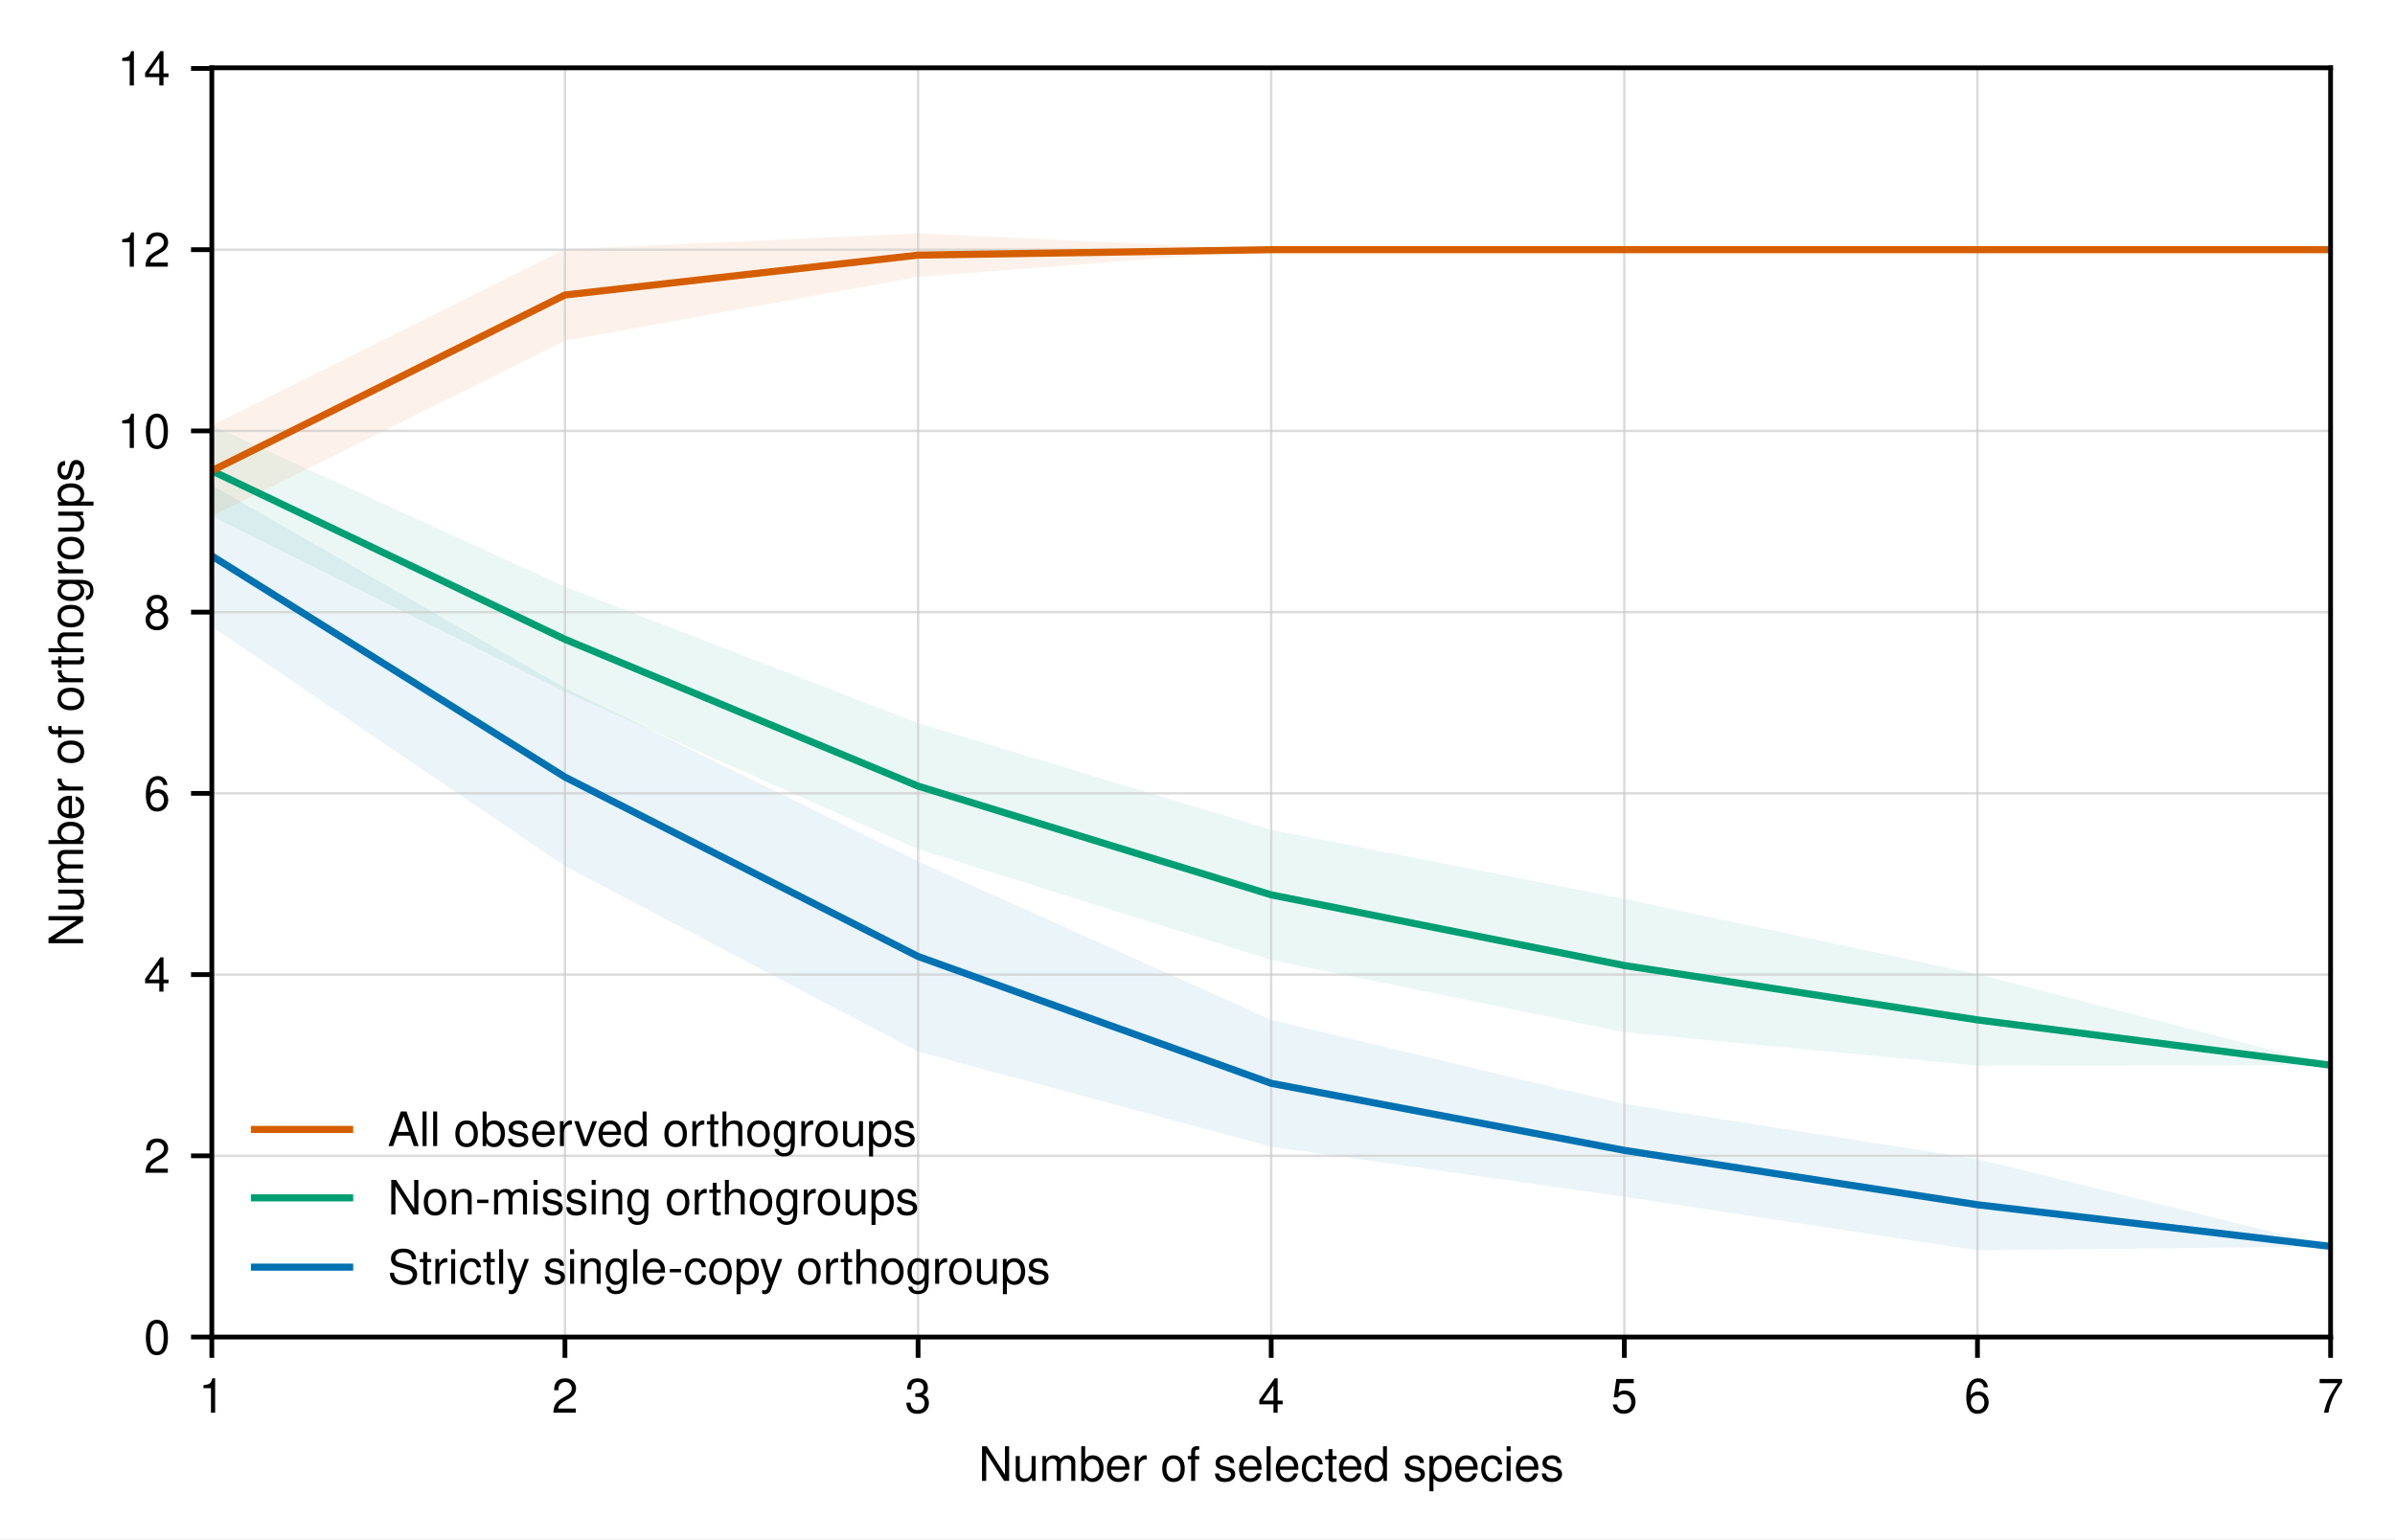
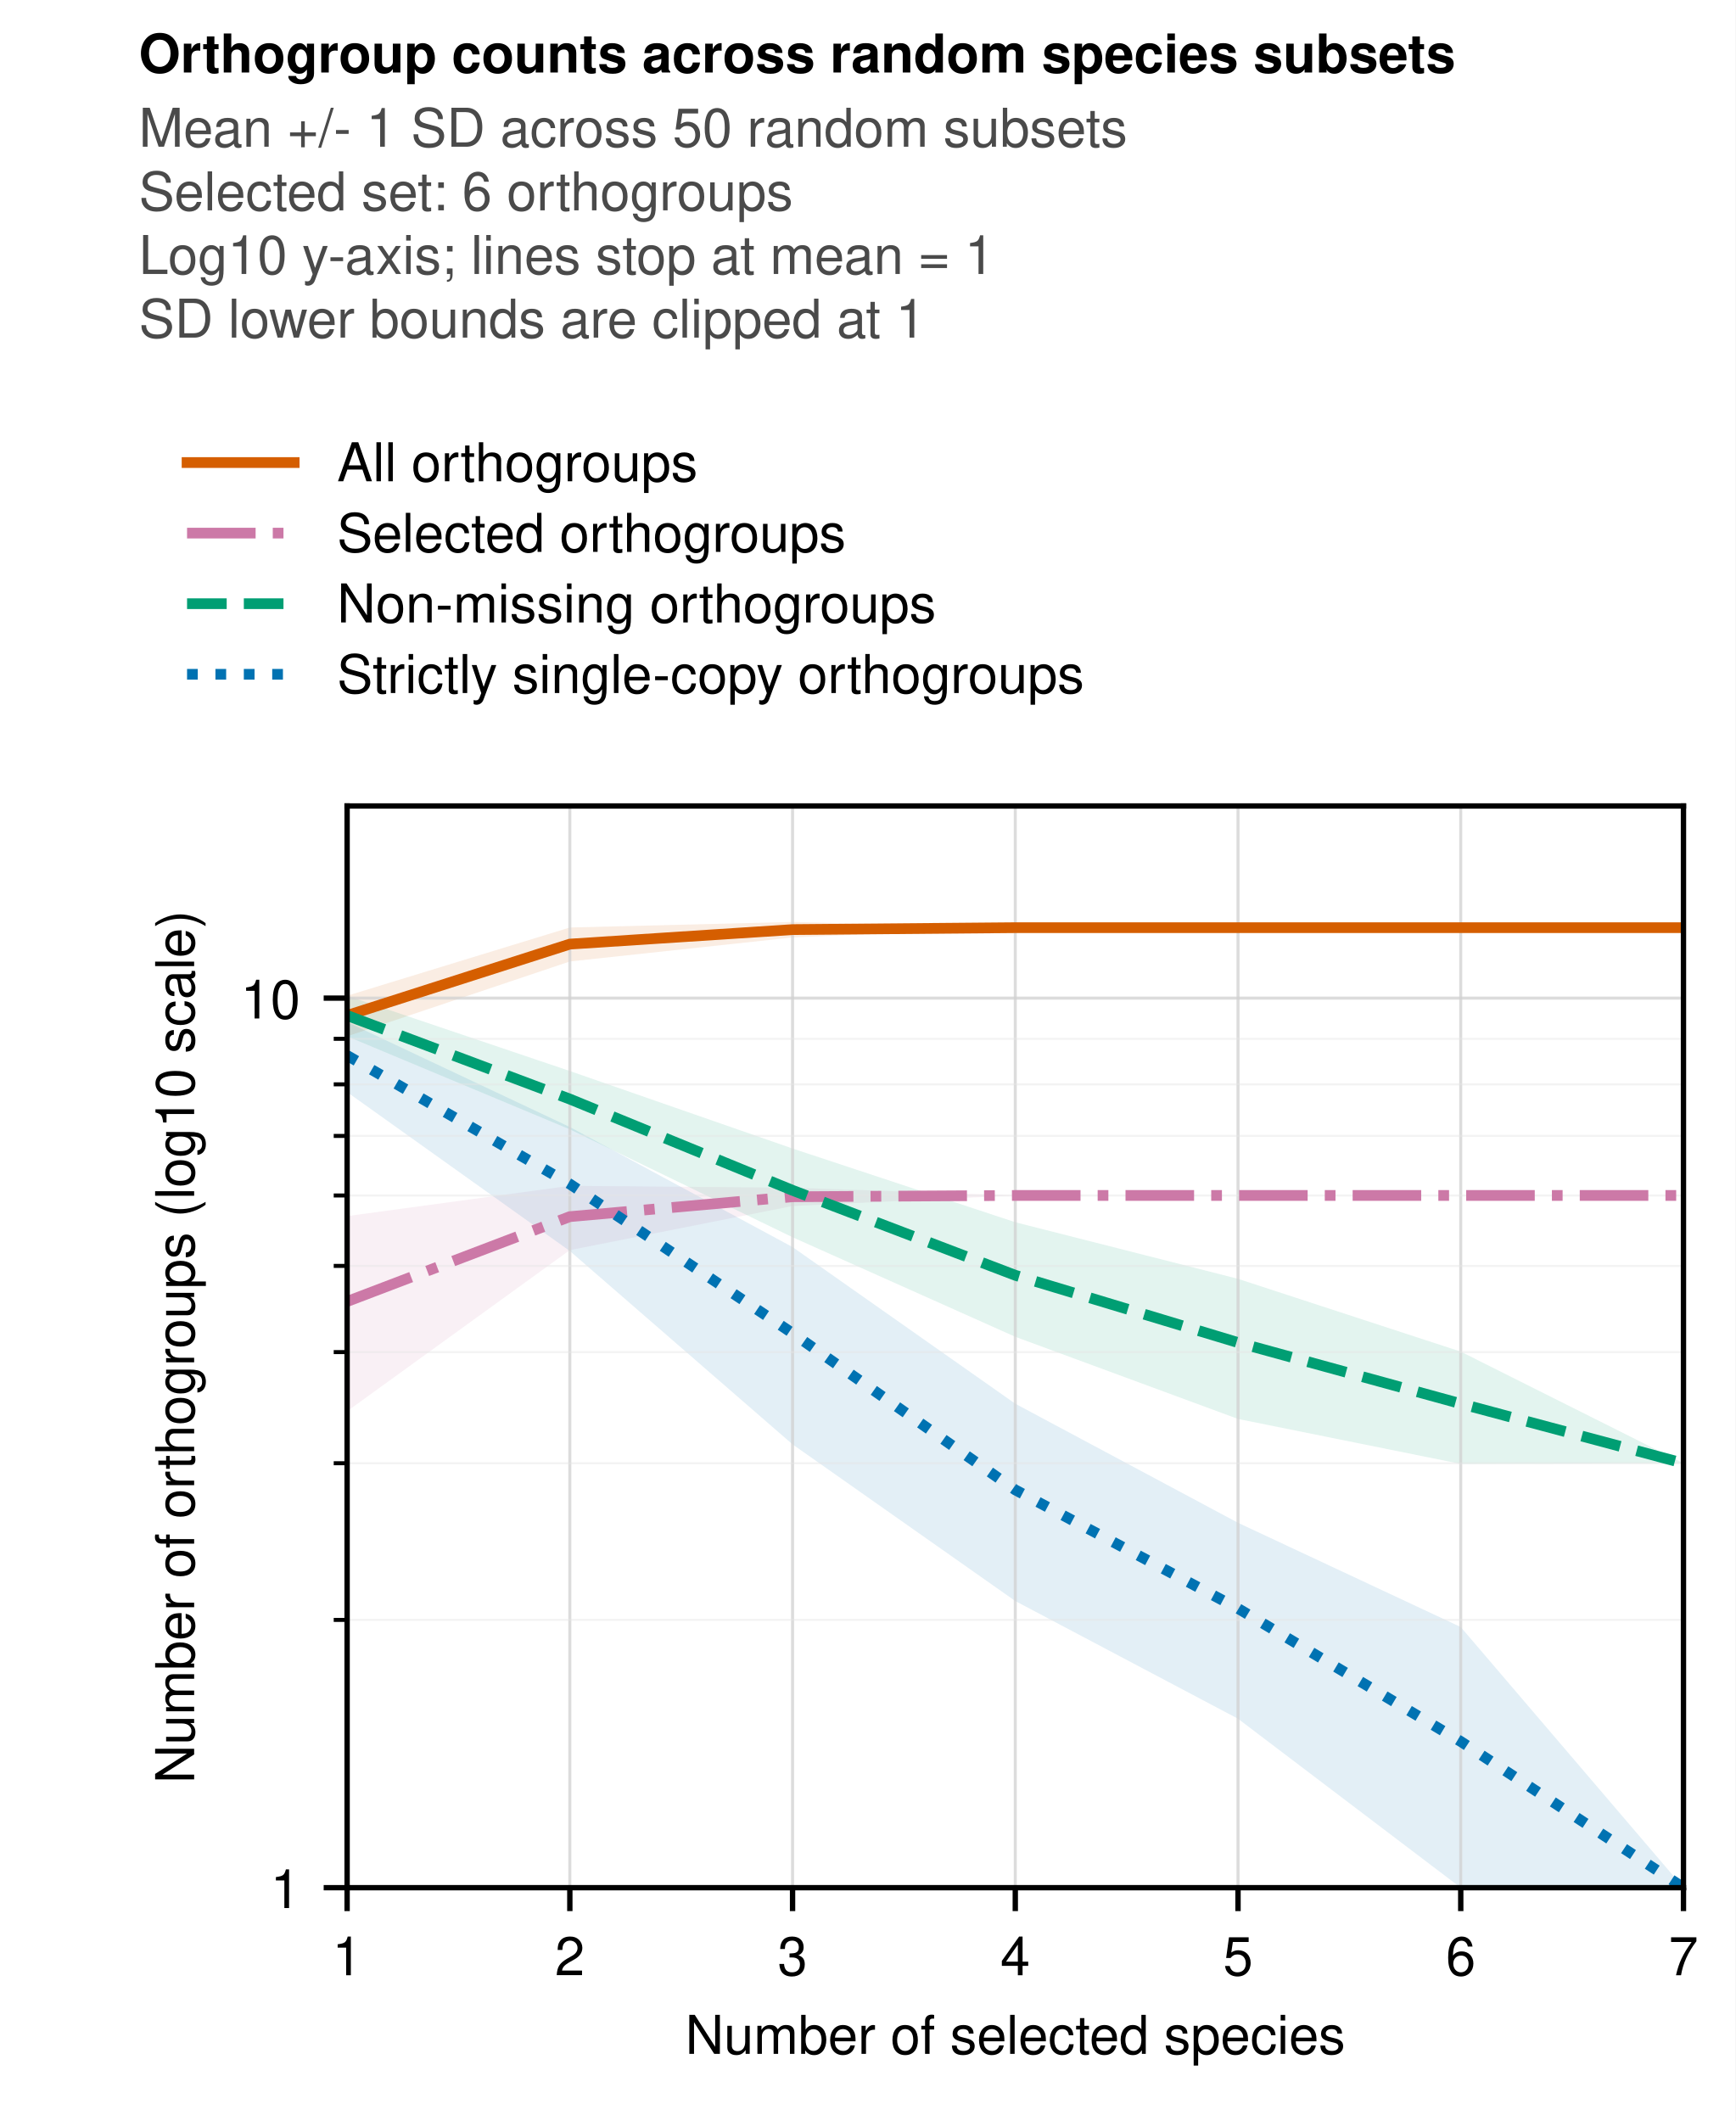
- <svg xmlns="http://www.w3.org/2000/svg" xmlns:xlink="http://www.w3.org/1999/xlink" width="403.2pt" height="259.2pt" viewBox="0 0 403.2 259.2" version="1.1">
+ <svg xmlns="http://www.w3.org/2000/svg" xmlns:xlink="http://www.w3.org/1999/xlink" width="259.2pt" height="316.8pt" viewBox="0 0 259.2 316.8" version="1.1">
  <defs>
    <style type="text/css">*{stroke-linejoin: round; stroke-linecap: butt}</style>
  </defs>
  <g id="figure_1">
    <g id="patch_1">
-       <path d="M 0 259.2  L 403.2 259.2  L 403.2 0  L 0 0  z " style="fill: #ffffff" />
+       <path d="M 0 316.8 L 259.2 316.8 L 259.2 0 L 0 0 z " style="fill: #ffffff" />
    </g>
    <g id="axes_1">
      <g id="patch_2">
-         <path d="M 35.66 225.16  L 392.355 225.16  L 392.355 11.422  L 35.66 11.422  z " style="fill: #ffffff" />
-       </g>
-       <g id="PolyCollection_1">
+         <path d="M 51.84 281.952 L 251.424 281.952 L 251.424 120.384 L 51.84 120.384 z " style="fill: #ffffff" />
+       </g>
+       <g id="FillBetweenPolyCollection_1">
        <defs>
-           <path id="m95f8f26b3f" d="M 35.66 -177.473  L 35.66 -153.681  L 95.109 -113.339  L 154.558 -82.111  L 214.007 -66.087  L 273.457 -57.669  L 332.906 -48.636  L 392.355 -49.3  L 392.355 -49.3  L 392.355 -49.3  L 332.906 -64.001  L 273.457 -73.28  L 214.007 -87.446  L 154.558 -114.149  L 95.109 -143.349  L 35.66 -177.473  z " />
+           <path id="m8ddcafb7b3" d="M 51.84 -168.072 L 51.84 -162.013 L 85.104 -173.192 L 118.368 -176.779 L 151.632 -178.24 L 184.896 -178.24 L 218.16 -178.24 L 251.424 -178.24 L 251.424 -178.24 L 251.424 -178.24 L 218.16 -178.24 L 184.896 -178.24 L 151.632 -178.24 L 118.368 -179.098 L 85.104 -178.264 L 51.84 -168.072 z " />
        </defs>
-         <g clip-path="url(#p49f98b2e4c)">
-           <use xlink:href="#m95f8f26b3f" x="0" y="259.2" style="fill: #0072b2; fill-opacity: 0.08" />
-         </g>
-       </g>
-       <g id="PolyCollection_2">
+         <g clip-path="url(#p331a71c96c)">
+           <use xlink:href="#m8ddcafb7b3" x="0" y="316.8" style="fill: #d55e00; fill-opacity: 0.11" />
+         </g>
+       </g>
+       <g id="FillBetweenPolyCollection_2">
        <defs>
-           <path id="m666fabdaa5" d="M 35.66 -187.572  L 35.66 -172.269  L 95.109 -142.683  L 154.558 -116.21  L 214.007 -97.546  L 273.457 -85.382  L 332.906 -79.741  L 392.355 -79.819  L 392.355 -79.819  L 392.355 -79.819  L 332.906 -95.155  L 273.457 -107.826  L 214.007 -119.467  L 154.558 -137.426  L 95.109 -160.393  L 35.66 -187.572  z " />
+           <path id="m4785f27bc0" d="M 51.84 -135.158 L 51.84 -106.011 L 85.104 -130.081 L 118.368 -136.668 L 151.632 -138.242 L 184.896 -138.242 L 218.16 -138.242 L 251.424 -138.242 L 251.424 -138.242 L 251.424 -138.242 L 218.16 -138.242 L 184.896 -138.242 L 151.632 -138.242 L 118.368 -139.398 L 85.104 -139.678 L 51.84 -135.158 z " />
        </defs>
-         <g clip-path="url(#p49f98b2e4c)">
-           <use xlink:href="#m666fabdaa5" x="0" y="259.2" style="fill: #009e73; fill-opacity: 0.08" />
-         </g>
-       </g>
-       <g id="PolyCollection_3">
+         <g clip-path="url(#p331a71c96c)">
+           <use xlink:href="#m4785f27bc0" x="0" y="316.8" style="fill: #cc79a7; fill-opacity: 0.11" />
+         </g>
+       </g>
+       <g id="FillBetweenPolyCollection_3">
        <defs>
-           <path id="mb52493a10e" d="M 35.66 -187.572  L 35.66 -172.269  L 95.109 -201.817  L 154.558 -212.578  L 214.007 -217.154  L 273.457 -217.154  L 332.906 -217.154  L 392.355 -217.154  L 392.355 -217.154  L 392.355 -217.154  L 332.906 -217.154  L 273.457 -217.154  L 214.007 -217.154  L 154.558 -219.899  L 95.109 -217.232  L 35.66 -187.572  z " />
+           <path id="m918fc845e6" d="M 51.84 -168.072 L 51.84 -162.013 L 85.104 -148.115 L 118.368 -131.999 L 151.632 -117.131 L 184.896 -104.862 L 218.16 -98.146 L 251.424 -98.244 L 251.424 -98.244 L 251.424 -98.244 L 218.16 -114.917 L 184.896 -125.789 L 151.632 -134.243 L 118.368 -145.253 L 85.104 -156.83 L 51.84 -168.072 z " />
        </defs>
-         <g clip-path="url(#p49f98b2e4c)">
-           <use xlink:href="#mb52493a10e" x="0" y="259.2" style="fill: #d55e00; fill-opacity: 0.08" />
+         <g clip-path="url(#p331a71c96c)">
+           <use xlink:href="#m918fc845e6" x="0" y="316.8" style="fill: #009e73; fill-opacity: 0.11" />
+         </g>
+       </g>
+       <g id="FillBetweenPolyCollection_4">
+         <defs>
+           <path id="md48f41f446" d="M 51.84 -164.146 L 51.84 -153.68 L 85.104 -129.947 L 118.368 -101.063 L 151.632 -77.666 L 184.896 -60.082 L 218.16 -34.848 L 251.424 -34.848 L 251.424 -34.848 L 251.424 -34.848 L 218.16 -73.782 L 184.896 -89.35 L 151.632 -107.136 L 118.368 -130.534 L 85.104 -148.468 L 51.84 -164.146 z " />
+         </defs>
+         <g clip-path="url(#p331a71c96c)">
+           <use xlink:href="#md48f41f446" x="0" y="316.8" style="fill: #0072b2; fill-opacity: 0.11" />
        </g>
      </g>
      <g id="matplotlib.axis_1">
        <g id="xtick_1">
          <g id="line2d_1">
-             <path d="M 35.66 225.16  L 35.66 11.422  " clip-path="url(#p49f98b2e4c)" style="fill: none; stroke: #cccccc; stroke-opacity: 0.7; stroke-width: 0.4; stroke-linecap: square" />
+             <path d="M 51.84 281.952 L 51.84 120.384 " clip-path="url(#p331a71c96c)" style="fill: none; stroke: #d0d0d0; stroke-opacity: 0.75; stroke-width: 0.45; stroke-linecap: square" />
          </g>
          <g id="line2d_2">
            <defs>
-               <path id="ma314dfb55c" d="M 0 0  L 0 3.5  " style="stroke: #000000; stroke-width: 0.8" />
+               <path id="m68a4d66a75" d="M 0 0 L 0 3.5 " style="stroke: #000000; stroke-width: 0.8" />
            </defs>
            <g>
-               <use xlink:href="#ma314dfb55c" x="35.66" y="225.16" style="stroke: #000000; stroke-width: 0.8" />
+               <use xlink:href="#m68a4d66a75" x="51.84" y="281.952" style="stroke: #000000; stroke-width: 0.8" />
            </g>
          </g>
          <g id="text_1">
-             <text style="font: 8px 'Helvetica'; text-anchor: middle" x="35.66" y="237.899" transform="rotate(-0 35.66 237.8988)">1</text>
+             <text style="font-size: 8px; font-family: 'Helvetica'; text-anchor: middle" x="51.84" y="295.031" transform="rotate(-0 51.84 295.0308)">1</text>
          </g>
        </g>
        <g id="xtick_2">
          <g id="line2d_3">
-             <path d="M 95.109 225.16  L 95.109 11.422  " clip-path="url(#p49f98b2e4c)" style="fill: none; stroke: #cccccc; stroke-opacity: 0.7; stroke-width: 0.4; stroke-linecap: square" />
+             <path d="M 85.104 281.952 L 85.104 120.384 " clip-path="url(#p331a71c96c)" style="fill: none; stroke: #d0d0d0; stroke-opacity: 0.75; stroke-width: 0.45; stroke-linecap: square" />
          </g>
          <g id="line2d_4">
            <g>
-               <use xlink:href="#ma314dfb55c" x="95.109" y="225.16" style="stroke: #000000; stroke-width: 0.8" />
+               <use xlink:href="#m68a4d66a75" x="85.104" y="281.952" style="stroke: #000000; stroke-width: 0.8" />
            </g>
          </g>
          <g id="text_2">
-             <text style="font: 8px 'Helvetica'; text-anchor: middle" x="95.109" y="237.899" transform="rotate(-0 95.10917 237.8988)">2</text>
+             <text style="font-size: 8px; font-family: 'Helvetica'; text-anchor: middle" x="85.104" y="295.031" transform="rotate(-0 85.104 295.0308)">2</text>
          </g>
        </g>
        <g id="xtick_3">
          <g id="line2d_5">
-             <path d="M 154.558 225.16  L 154.558 11.422  " clip-path="url(#p49f98b2e4c)" style="fill: none; stroke: #cccccc; stroke-opacity: 0.7; stroke-width: 0.4; stroke-linecap: square" />
+             <path d="M 118.368 281.952 L 118.368 120.384 " clip-path="url(#p331a71c96c)" style="fill: none; stroke: #d0d0d0; stroke-opacity: 0.75; stroke-width: 0.45; stroke-linecap: square" />
          </g>
          <g id="line2d_6">
            <g>
-               <use xlink:href="#ma314dfb55c" x="154.558" y="225.16" style="stroke: #000000; stroke-width: 0.8" />
+               <use xlink:href="#m68a4d66a75" x="118.368" y="281.952" style="stroke: #000000; stroke-width: 0.8" />
            </g>
          </g>
          <g id="text_3">
-             <text style="font: 8px 'Helvetica'; text-anchor: middle" x="154.558" y="237.899" transform="rotate(-0 154.5583 237.8988)">3</text>
+             <text style="font-size: 8px; font-family: 'Helvetica'; text-anchor: middle" x="118.368" y="295.031" transform="rotate(-0 118.368 295.0308)">3</text>
          </g>
        </g>
        <g id="xtick_4">
          <g id="line2d_7">
-             <path d="M 214.007 225.16  L 214.007 11.422  " clip-path="url(#p49f98b2e4c)" style="fill: none; stroke: #cccccc; stroke-opacity: 0.7; stroke-width: 0.4; stroke-linecap: square" />
+             <path d="M 151.632 281.952 L 151.632 120.384 " clip-path="url(#p331a71c96c)" style="fill: none; stroke: #d0d0d0; stroke-opacity: 0.75; stroke-width: 0.45; stroke-linecap: square" />
          </g>
          <g id="line2d_8">
            <g>
-               <use xlink:href="#ma314dfb55c" x="214.007" y="225.16" style="stroke: #000000; stroke-width: 0.8" />
+               <use xlink:href="#m68a4d66a75" x="151.632" y="281.952" style="stroke: #000000; stroke-width: 0.8" />
            </g>
          </g>
          <g id="text_4">
-             <text style="font: 8px 'Helvetica'; text-anchor: middle" x="214.007" y="237.899" transform="rotate(-0 214.0075 237.8988)">4</text>
+             <text style="font-size: 8px; font-family: 'Helvetica'; text-anchor: middle" x="151.632" y="295.031" transform="rotate(-0 151.632 295.0308)">4</text>
          </g>
        </g>
        <g id="xtick_5">
          <g id="line2d_9">
-             <path d="M 273.457 225.16  L 273.457 11.422  " clip-path="url(#p49f98b2e4c)" style="fill: none; stroke: #cccccc; stroke-opacity: 0.7; stroke-width: 0.4; stroke-linecap: square" />
+             <path d="M 184.896 281.952 L 184.896 120.384 " clip-path="url(#p331a71c96c)" style="fill: none; stroke: #d0d0d0; stroke-opacity: 0.75; stroke-width: 0.45; stroke-linecap: square" />
          </g>
          <g id="line2d_10">
            <g>
-               <use xlink:href="#ma314dfb55c" x="273.457" y="225.16" style="stroke: #000000; stroke-width: 0.8" />
+               <use xlink:href="#m68a4d66a75" x="184.896" y="281.952" style="stroke: #000000; stroke-width: 0.8" />
            </g>
          </g>
          <g id="text_5">
-             <text style="font: 8px 'Helvetica'; text-anchor: middle" x="273.457" y="237.899" transform="rotate(-0 273.4567 237.8988)">5</text>
+             <text style="font-size: 8px; font-family: 'Helvetica'; text-anchor: middle" x="184.896" y="295.031" transform="rotate(-0 184.896 295.0308)">5</text>
          </g>
        </g>
        <g id="xtick_6">
          <g id="line2d_11">
-             <path d="M 332.906 225.16  L 332.906 11.422  " clip-path="url(#p49f98b2e4c)" style="fill: none; stroke: #cccccc; stroke-opacity: 0.7; stroke-width: 0.4; stroke-linecap: square" />
+             <path d="M 218.16 281.952 L 218.16 120.384 " clip-path="url(#p331a71c96c)" style="fill: none; stroke: #d0d0d0; stroke-opacity: 0.75; stroke-width: 0.45; stroke-linecap: square" />
          </g>
          <g id="line2d_12">
            <g>
-               <use xlink:href="#ma314dfb55c" x="332.906" y="225.16" style="stroke: #000000; stroke-width: 0.8" />
+               <use xlink:href="#m68a4d66a75" x="218.16" y="281.952" style="stroke: #000000; stroke-width: 0.8" />
            </g>
          </g>
          <g id="text_6">
-             <text style="font: 8px 'Helvetica'; text-anchor: middle" x="332.906" y="237.899" transform="rotate(-0 332.9058 237.8988)">6</text>
+             <text style="font-size: 8px; font-family: 'Helvetica'; text-anchor: middle" x="218.16" y="295.031" transform="rotate(-0 218.16 295.0308)">6</text>
          </g>
        </g>
        <g id="xtick_7">
          <g id="line2d_13">
-             <path d="M 392.355 225.16  L 392.355 11.422  " clip-path="url(#p49f98b2e4c)" style="fill: none; stroke: #cccccc; stroke-opacity: 0.7; stroke-width: 0.4; stroke-linecap: square" />
+             <path d="M 251.424 281.952 L 251.424 120.384 " clip-path="url(#p331a71c96c)" style="fill: none; stroke: #d0d0d0; stroke-opacity: 0.75; stroke-width: 0.45; stroke-linecap: square" />
          </g>
          <g id="line2d_14">
            <g>
-               <use xlink:href="#ma314dfb55c" x="392.355" y="225.16" style="stroke: #000000; stroke-width: 0.8" />
+               <use xlink:href="#m68a4d66a75" x="251.424" y="281.952" style="stroke: #000000; stroke-width: 0.8" />
            </g>
          </g>
          <g id="text_7">
-             <text style="font: 8px 'Helvetica'; text-anchor: middle" x="392.355" y="237.899" transform="rotate(-0 392.355 237.8988)">7</text>
+             <text style="font-size: 8px; font-family: 'Helvetica'; text-anchor: middle" x="251.424" y="295.031" transform="rotate(-0 251.424 295.0308)">7</text>
          </g>
        </g>
        <g id="text_8">
-           <text style="font: 8px 'Helvetica'; text-anchor: middle" x="214.007" y="249.386" transform="rotate(-0 214.0075 249.3862)">Number of selected species</text>
+           <text style="font-size: 8px; font-family: 'Helvetica'; text-anchor: middle" x="151.632" y="306.773" transform="rotate(-0 151.632 306.7733)">Number of selected species</text>
        </g>
      </g>
      <g id="matplotlib.axis_2">
        <g id="ytick_1">
          <g id="line2d_15">
-             <path d="M 35.66 225.16  L 392.355 225.16  " clip-path="url(#p49f98b2e4c)" style="fill: none; stroke: #cccccc; stroke-opacity: 0.7; stroke-width: 0.4; stroke-linecap: square" />
+             <path d="M 51.84 281.952 L 251.424 281.952 " clip-path="url(#p331a71c96c)" style="fill: none; stroke: #d0d0d0; stroke-opacity: 0.75; stroke-width: 0.45; stroke-linecap: square" />
          </g>
          <g id="line2d_16">
            <defs>
-               <path id="mf23ca6a166" d="M 0 0  L -3.5 0  " style="stroke: #000000; stroke-width: 0.8" />
+               <path id="mc2021f8a8f" d="M 0 0 L -3.5 0 " style="stroke: #000000; stroke-width: 0.8" />
            </defs>
            <g>
-               <use xlink:href="#mf23ca6a166" x="35.66" y="225.16" style="stroke: #000000; stroke-width: 0.8" />
+               <use xlink:href="#mc2021f8a8f" x="51.84" y="281.952" style="stroke: #000000; stroke-width: 0.8" />
            </g>
          </g>
          <g id="text_9">
-             <text style="font: 8px 'Helvetica'; text-anchor: end" x="28.66" y="228.029" transform="rotate(-0 28.66 228.0294)">0</text>
+             <text style="font-size: 8px; font-family: 'Helvetica'; text-anchor: end" x="44.84" y="284.991" transform="rotate(-0 44.84 284.9914)">1</text>
          </g>
        </g>
        <g id="ytick_2">
          <g id="line2d_17">
-             <path d="M 35.66 194.641  L 392.355 194.641  " clip-path="url(#p49f98b2e4c)" style="fill: none; stroke: #cccccc; stroke-opacity: 0.7; stroke-width: 0.4; stroke-linecap: square" />
+             <path d="M 51.84 149.081 L 251.424 149.081 " clip-path="url(#p331a71c96c)" style="fill: none; stroke: #d0d0d0; stroke-opacity: 0.75; stroke-width: 0.45; stroke-linecap: square" />
          </g>
          <g id="line2d_18">
            <g>
-               <use xlink:href="#mf23ca6a166" x="35.66" y="194.641" style="stroke: #000000; stroke-width: 0.8" />
+               <use xlink:href="#mc2021f8a8f" x="51.84" y="149.081" style="stroke: #000000; stroke-width: 0.8" />
            </g>
          </g>
          <g id="text_10">
-             <text style="font: 8px 'Helvetica'; text-anchor: end" x="28.66" y="197.51" transform="rotate(-0 28.66 197.5104)">2</text>
+             <text style="font-size: 8px; font-family: 'Helvetica'; text-anchor: end" x="44.84" y="152.12" transform="rotate(-0 44.84 152.1205)">10</text>
          </g>
        </g>
        <g id="ytick_3">
          <g id="line2d_19">
-             <path d="M 35.66 164.122  L 392.355 164.122  " clip-path="url(#p49f98b2e4c)" style="fill: none; stroke: #cccccc; stroke-opacity: 0.7; stroke-width: 0.4; stroke-linecap: square" />
+             <path d="M 51.84 241.954 L 251.424 241.954 " clip-path="url(#p331a71c96c)" style="fill: none; stroke: #e4e4e4; stroke-opacity: 0.45; stroke-width: 0.3; stroke-linecap: square" />
          </g>
          <g id="line2d_20">
-             <g>
-               <use xlink:href="#mf23ca6a166" x="35.66" y="164.122" style="stroke: #000000; stroke-width: 0.8" />
-             </g>
-           </g>
-           <g id="text_11">
-             <text style="font: 8px 'Helvetica'; text-anchor: end" x="28.66" y="166.991" transform="rotate(-0 28.66 166.9914)">4</text>
+             <defs>
+               <path id="m774dccd9fa" d="M 0 0 L -2 0 " style="stroke: #000000; stroke-width: 0.6" />
+             </defs>
+             <g>
+               <use xlink:href="#m774dccd9fa" x="51.84" y="241.954" style="stroke: #000000; stroke-width: 0.6" />
+             </g>
          </g>
        </g>
        <g id="ytick_4">
          <g id="line2d_21">
-             <path d="M 35.66 133.603  L 392.355 133.603  " clip-path="url(#p49f98b2e4c)" style="fill: none; stroke: #cccccc; stroke-opacity: 0.7; stroke-width: 0.4; stroke-linecap: square" />
+             <path d="M 51.84 218.556 L 251.424 218.556 " clip-path="url(#p331a71c96c)" style="fill: none; stroke: #e4e4e4; stroke-opacity: 0.45; stroke-width: 0.3; stroke-linecap: square" />
          </g>
          <g id="line2d_22">
            <g>
-               <use xlink:href="#mf23ca6a166" x="35.66" y="133.603" style="stroke: #000000; stroke-width: 0.8" />
-             </g>
-           </g>
-           <g id="text_12">
-             <text style="font: 8px 'Helvetica'; text-anchor: end" x="28.66" y="136.472" transform="rotate(-0 28.66 136.4724)">6</text>
+               <use xlink:href="#m774dccd9fa" x="51.84" y="218.556" style="stroke: #000000; stroke-width: 0.6" />
+             </g>
          </g>
        </g>
        <g id="ytick_5">
          <g id="line2d_23">
-             <path d="M 35.66 103.084  L 392.355 103.084  " clip-path="url(#p49f98b2e4c)" style="fill: none; stroke: #cccccc; stroke-opacity: 0.7; stroke-width: 0.4; stroke-linecap: square" />
+             <path d="M 51.84 201.956 L 251.424 201.956 " clip-path="url(#p331a71c96c)" style="fill: none; stroke: #e4e4e4; stroke-opacity: 0.45; stroke-width: 0.3; stroke-linecap: square" />
          </g>
          <g id="line2d_24">
            <g>
-               <use xlink:href="#mf23ca6a166" x="35.66" y="103.084" style="stroke: #000000; stroke-width: 0.8" />
-             </g>
-           </g>
-           <g id="text_13">
-             <text style="font: 8px 'Helvetica'; text-anchor: end" x="28.66" y="105.953" transform="rotate(-0 28.66 105.9533)">8</text>
+               <use xlink:href="#m774dccd9fa" x="51.84" y="201.956" style="stroke: #000000; stroke-width: 0.6" />
+             </g>
          </g>
        </g>
        <g id="ytick_6">
          <g id="line2d_25">
-             <path d="M 35.66 72.565  L 392.355 72.565  " clip-path="url(#p49f98b2e4c)" style="fill: none; stroke: #cccccc; stroke-opacity: 0.7; stroke-width: 0.4; stroke-linecap: square" />
+             <path d="M 51.84 189.079 L 251.424 189.079 " clip-path="url(#p331a71c96c)" style="fill: none; stroke: #e4e4e4; stroke-opacity: 0.45; stroke-width: 0.3; stroke-linecap: square" />
          </g>
          <g id="line2d_26">
            <g>
-               <use xlink:href="#mf23ca6a166" x="35.66" y="72.565" style="stroke: #000000; stroke-width: 0.8" />
-             </g>
-           </g>
-           <g id="text_14">
-             <text style="font: 8px 'Helvetica'; text-anchor: end" x="28.66" y="75.434" transform="rotate(-0 28.66 75.43434)">10</text>
+               <use xlink:href="#m774dccd9fa" x="51.84" y="189.079" style="stroke: #000000; stroke-width: 0.6" />
+             </g>
          </g>
        </g>
        <g id="ytick_7">
          <g id="line2d_27">
-             <path d="M 35.66 42.046  L 392.355 42.046  " clip-path="url(#p49f98b2e4c)" style="fill: none; stroke: #cccccc; stroke-opacity: 0.7; stroke-width: 0.4; stroke-linecap: square" />
+             <path d="M 51.84 178.558 L 251.424 178.558 " clip-path="url(#p331a71c96c)" style="fill: none; stroke: #e4e4e4; stroke-opacity: 0.45; stroke-width: 0.3; stroke-linecap: square" />
          </g>
          <g id="line2d_28">
            <g>
-               <use xlink:href="#mf23ca6a166" x="35.66" y="42.046" style="stroke: #000000; stroke-width: 0.8" />
-             </g>
-           </g>
-           <g id="text_15">
-             <text style="font: 8px 'Helvetica'; text-anchor: end" x="28.66" y="44.915" transform="rotate(-0 28.66 44.91534)">12</text>
+               <use xlink:href="#m774dccd9fa" x="51.84" y="178.558" style="stroke: #000000; stroke-width: 0.6" />
+             </g>
          </g>
        </g>
        <g id="ytick_8">
          <g id="line2d_29">
-             <path d="M 35.66 11.527  L 392.355 11.527  " clip-path="url(#p49f98b2e4c)" style="fill: none; stroke: #cccccc; stroke-opacity: 0.7; stroke-width: 0.4; stroke-linecap: square" />
+             <path d="M 51.84 169.663 L 251.424 169.663 " clip-path="url(#p331a71c96c)" style="fill: none; stroke: #e4e4e4; stroke-opacity: 0.45; stroke-width: 0.3; stroke-linecap: square" />
          </g>
          <g id="line2d_30">
            <g>
-               <use xlink:href="#mf23ca6a166" x="35.66" y="11.527" style="stroke: #000000; stroke-width: 0.8" />
-             </g>
-           </g>
-           <g id="text_16">
-             <text style="font: 8px 'Helvetica'; text-anchor: end" x="28.66" y="14.396" transform="rotate(-0 28.66 14.39633)">14</text>
-           </g>
-         </g>
-         <g id="text_17">
-           <text style="font: 8px 'Helvetica'; text-anchor: middle" x="13.992" y="118.291" transform="rotate(-90 13.9925 118.291)">Number of orthogroups</text>
-         </g>
-       </g>
-       <g id="line2d_31">
-         <path d="M 35.66 93.623  L 95.109 130.856  L 154.558 161.07  L 214.007 182.433  L 273.457 193.725  L 332.906 202.881  L 392.355 209.9  " clip-path="url(#p49f98b2e4c)" style="fill: none; stroke: #0072b2; stroke-width: 1.2; stroke-linecap: square" />
-       </g>
-       <g id="line2d_32">
-         <path d="M 35.66 79.279  L 95.109 107.662  L 154.558 132.382  L 214.007 150.694  L 273.457 162.596  L 332.906 171.752  L 392.355 179.381  " clip-path="url(#p49f98b2e4c)" style="fill: none; stroke: #009e73; stroke-width: 1.2; stroke-linecap: square" />
-       </g>
-       <g id="line2d_33">
-         <path d="M 35.66 79.279  L 95.109 49.676  L 154.558 42.962  L 214.007 42.046  L 273.457 42.046  L 332.906 42.046  L 392.355 42.046  " clip-path="url(#p49f98b2e4c)" style="fill: none; stroke: #d55e00; stroke-width: 1.2; stroke-linecap: square" />
+               <use xlink:href="#m774dccd9fa" x="51.84" y="169.663" style="stroke: #000000; stroke-width: 0.6" />
+             </g>
+           </g>
+         </g>
+         <g id="ytick_9">
+           <g id="line2d_31">
+             <path d="M 51.84 161.958 L 251.424 161.958 " clip-path="url(#p331a71c96c)" style="fill: none; stroke: #e4e4e4; stroke-opacity: 0.45; stroke-width: 0.3; stroke-linecap: square" />
+           </g>
+           <g id="line2d_32">
+             <g>
+               <use xlink:href="#m774dccd9fa" x="51.84" y="161.958" style="stroke: #000000; stroke-width: 0.6" />
+             </g>
+           </g>
+         </g>
+         <g id="ytick_10">
+           <g id="line2d_33">
+             <path d="M 51.84 155.161 L 251.424 155.161 " clip-path="url(#p331a71c96c)" style="fill: none; stroke: #e4e4e4; stroke-opacity: 0.45; stroke-width: 0.3; stroke-linecap: square" />
+           </g>
+           <g id="line2d_34">
+             <g>
+               <use xlink:href="#m774dccd9fa" x="51.84" y="155.161" style="stroke: #000000; stroke-width: 0.6" />
+             </g>
+           </g>
+         </g>
+         <g id="text_11">
+           <text style="font-size: 8px; font-family: 'Helvetica'; text-anchor: middle" x="28.996" y="201.168" transform="rotate(-90 28.99625 201.168)">Number of orthogroups (log10 scale)</text>
+         </g>
+       </g>
+       <g id="line2d_35">
+         <path d="M 51.84 151.678 L 85.104 141.016 L 118.368 138.849 L 151.632 138.56 L 184.896 138.56 L 218.16 138.56 L 251.424 138.56 " clip-path="url(#p331a71c96c)" style="fill: none; stroke: #d55e00; stroke-width: 1.6; stroke-linecap: square" />
+       </g>
+       <g id="line2d_36">
+         <path d="M 51.84 194.395 L 85.104 181.721 L 118.368 178.751 L 151.632 178.558 L 184.896 178.558 L 218.16 178.558 L 251.424 178.558 " clip-path="url(#p331a71c96c)" style="fill: none; stroke-dasharray: 10.24,2.56,1.6,2.56; stroke-dashoffset: 0; stroke: #cc79a7; stroke-width: 1.6" />
+       </g>
+       <g id="line2d_37">
+         <path d="M 51.84 151.678 L 85.104 164.163 L 118.368 177.794 L 151.632 190.481 L 184.896 200.531 L 218.16 209.661 L 251.424 218.556 " clip-path="url(#p331a71c96c)" style="fill: none; stroke-dasharray: 5.92,2.56; stroke-dashoffset: 0; stroke: #009e73; stroke-width: 1.6" />
+       </g>
+       <g id="line2d_38">
+         <path d="M 51.84 157.65 L 85.104 176.853 L 118.368 199.14 L 151.632 222.538 L 184.896 240.248 L 218.16 260.114 L 251.424 281.952 " clip-path="url(#p331a71c96c)" style="fill: none; stroke-dasharray: 1.6,2.64; stroke-dashoffset: 0; stroke: #0072b2; stroke-width: 1.6" />
      </g>
      <g id="patch_3">
-         <path d="M 35.66 225.16  L 35.66 11.422  " style="fill: none; stroke: #000000; stroke-width: 0.8; stroke-linejoin: miter; stroke-linecap: square" />
+         <path d="M 51.84 281.952 L 51.84 120.384 " style="fill: none; stroke: #000000; stroke-width: 0.8; stroke-linejoin: miter; stroke-linecap: square" />
      </g>
      <g id="patch_4">
-         <path d="M 392.355 225.16  L 392.355 11.422  " style="fill: none; stroke: #000000; stroke-width: 0.8; stroke-linejoin: miter; stroke-linecap: square" />
+         <path d="M 251.424 281.952 L 251.424 120.384 " style="fill: none; stroke: #000000; stroke-width: 0.8; stroke-linejoin: miter; stroke-linecap: square" />
      </g>
      <g id="patch_5">
-         <path d="M 35.66 225.16  L 392.355 225.16  " style="fill: none; stroke: #000000; stroke-width: 0.8; stroke-linejoin: miter; stroke-linecap: square" />
+         <path d="M 51.84 281.952 L 251.424 281.952 " style="fill: none; stroke: #000000; stroke-width: 0.8; stroke-linejoin: miter; stroke-linecap: square" />
      </g>
      <g id="patch_6">
-         <path d="M 35.66 11.422  L 392.355 11.422  " style="fill: none; stroke: #000000; stroke-width: 0.8; stroke-linejoin: miter; stroke-linecap: square" />
-       </g>
-       <g id="legend_1">
-         <g id="line2d_34">
-           <path d="M 42.86 190.197  L 50.86 190.197  L 58.86 190.197  " style="fill: none; stroke: #d55e00; stroke-width: 1.2; stroke-linecap: square" />
-         </g>
-         <g id="text_18">
-           <text style="font: 8px 'Helvetica'; text-anchor: start" x="65.26" y="192.998" transform="rotate(-0 65.26 192.9975)">All observed orthogroups</text>
-         </g>
-         <g id="line2d_35">
-           <path d="M 42.86 201.725  L 50.86 201.725  L 58.86 201.725  " style="fill: none; stroke: #009e73; stroke-width: 1.2; stroke-linecap: square" />
-         </g>
-         <g id="text_19">
-           <text style="font: 8px 'Helvetica'; text-anchor: start" x="65.26" y="204.525" transform="rotate(-0 65.26 204.525)">Non-missing orthogroups</text>
-         </g>
-         <g id="line2d_36">
-           <path d="M 42.86 213.39  L 50.86 213.39  L 58.86 213.39  " style="fill: none; stroke: #0072b2; stroke-width: 1.2; stroke-linecap: square" />
-         </g>
-         <g id="text_20">
-           <text style="font: 8px 'Helvetica'; text-anchor: start" x="65.26" y="216.19" transform="rotate(-0 65.26 216.19)">Strictly single-copy orthogroups</text>
-         </g>
+         <path d="M 51.84 120.384 L 251.424 120.384 " style="fill: none; stroke: #000000; stroke-width: 0.8; stroke-linejoin: miter; stroke-linecap: square" />
+       </g>
+     </g>
+     <g id="text_12">
+       <text style="font-weight: 600; font-size: 8px; font-family: 'Helvetica'; text-anchor: start" x="20.736" y="10.831" transform="rotate(-0 20.736 10.83075)">Orthogroup counts across random species subsets</text>
+     </g>
+     <g id="text_13">
+       <text style="font-size: 8px; font-family: 'Helvetica'; text-anchor: start; fill: #4a4a4a" x="20.736" y="21.919" transform="rotate(-0 20.736 21.91875)">Mean +/- 1 SD across 50 random subsets</text>
+     </g>
+     <g id="text_14">
+       <text style="font-size: 8px; font-family: 'Helvetica'; text-anchor: start; fill: #4a4a4a" x="20.736" y="31.423" transform="rotate(-0 20.736 31.42275)">Selected set: 6 orthogroups</text>
+     </g>
+     <g id="text_15">
+       <text style="font-size: 8px; font-family: 'Helvetica'; text-anchor: start; fill: #4a4a4a" x="20.736" y="40.927" transform="rotate(-0 20.736 40.92675)">Log10 y-axis; lines stop at mean = 1</text>
+     </g>
+     <g id="text_16">
+       <text style="font-size: 8px; font-family: 'Helvetica'; text-anchor: start; fill: #4a4a4a" x="20.736" y="50.431" transform="rotate(-0 20.736 50.43075)">SD lower bounds are clipped at 1</text>
+     </g>
+     <g id="legend_1">
+       <g id="line2d_39">
+         <path d="M 27.936 69.087 L 35.936 69.087 L 43.936 69.087 " style="fill: none; stroke: #d55e00; stroke-width: 1.6; stroke-linecap: square" />
+       </g>
+       <g id="text_17">
+         <text style="font-size: 8px; font-family: 'Helvetica'; text-anchor: start" x="50.336" y="71.887" transform="rotate(-0 50.336 71.88675)">All orthogroups</text>
+       </g>
+       <g id="line2d_40">
+         <path d="M 27.936 79.629 L 35.936 79.629 L 43.936 79.629 " style="fill: none; stroke-dasharray: 10.24,2.56,1.6,2.56; stroke-dashoffset: 0; stroke: #cc79a7; stroke-width: 1.6" />
+       </g>
+       <g id="text_18">
+         <text style="font-size: 8px; font-family: 'Helvetica'; text-anchor: start" x="50.336" y="82.429" transform="rotate(-0 50.336 82.42925)">Selected orthogroups</text>
+       </g>
+       <g id="line2d_41">
+         <path d="M 27.936 90.172 L 35.936 90.172 L 43.936 90.172 " style="fill: none; stroke-dasharray: 5.92,2.56; stroke-dashoffset: 0; stroke: #009e73; stroke-width: 1.6" />
+       </g>
+       <g id="text_19">
+         <text style="font-size: 8px; font-family: 'Helvetica'; text-anchor: start" x="50.336" y="92.972" transform="rotate(-0 50.336 92.97175)">Non-missing orthogroups</text>
+       </g>
+       <g id="line2d_42">
+         <path d="M 27.936 100.714 L 35.936 100.714 L 43.936 100.714 " style="fill: none; stroke-dasharray: 1.6,2.64; stroke-dashoffset: 0; stroke: #0072b2; stroke-width: 1.6" />
+       </g>
+       <g id="text_20">
+         <text style="font-size: 8px; font-family: 'Helvetica'; text-anchor: start" x="50.336" y="103.514" transform="rotate(-0 50.336 103.5143)">Strictly single-copy orthogroups</text>
      </g>
    </g>
  </g>
  <defs>
-     <clipPath id="p49f98b2e4c">
-       <rect x="35.66" y="11.422" width="356.695" height="213.738" />
+     <clipPath id="p331a71c96c">
+       <rect x="51.84" y="120.384" width="199.584" height="161.568" />
    </clipPath>
  </defs>
</svg>
